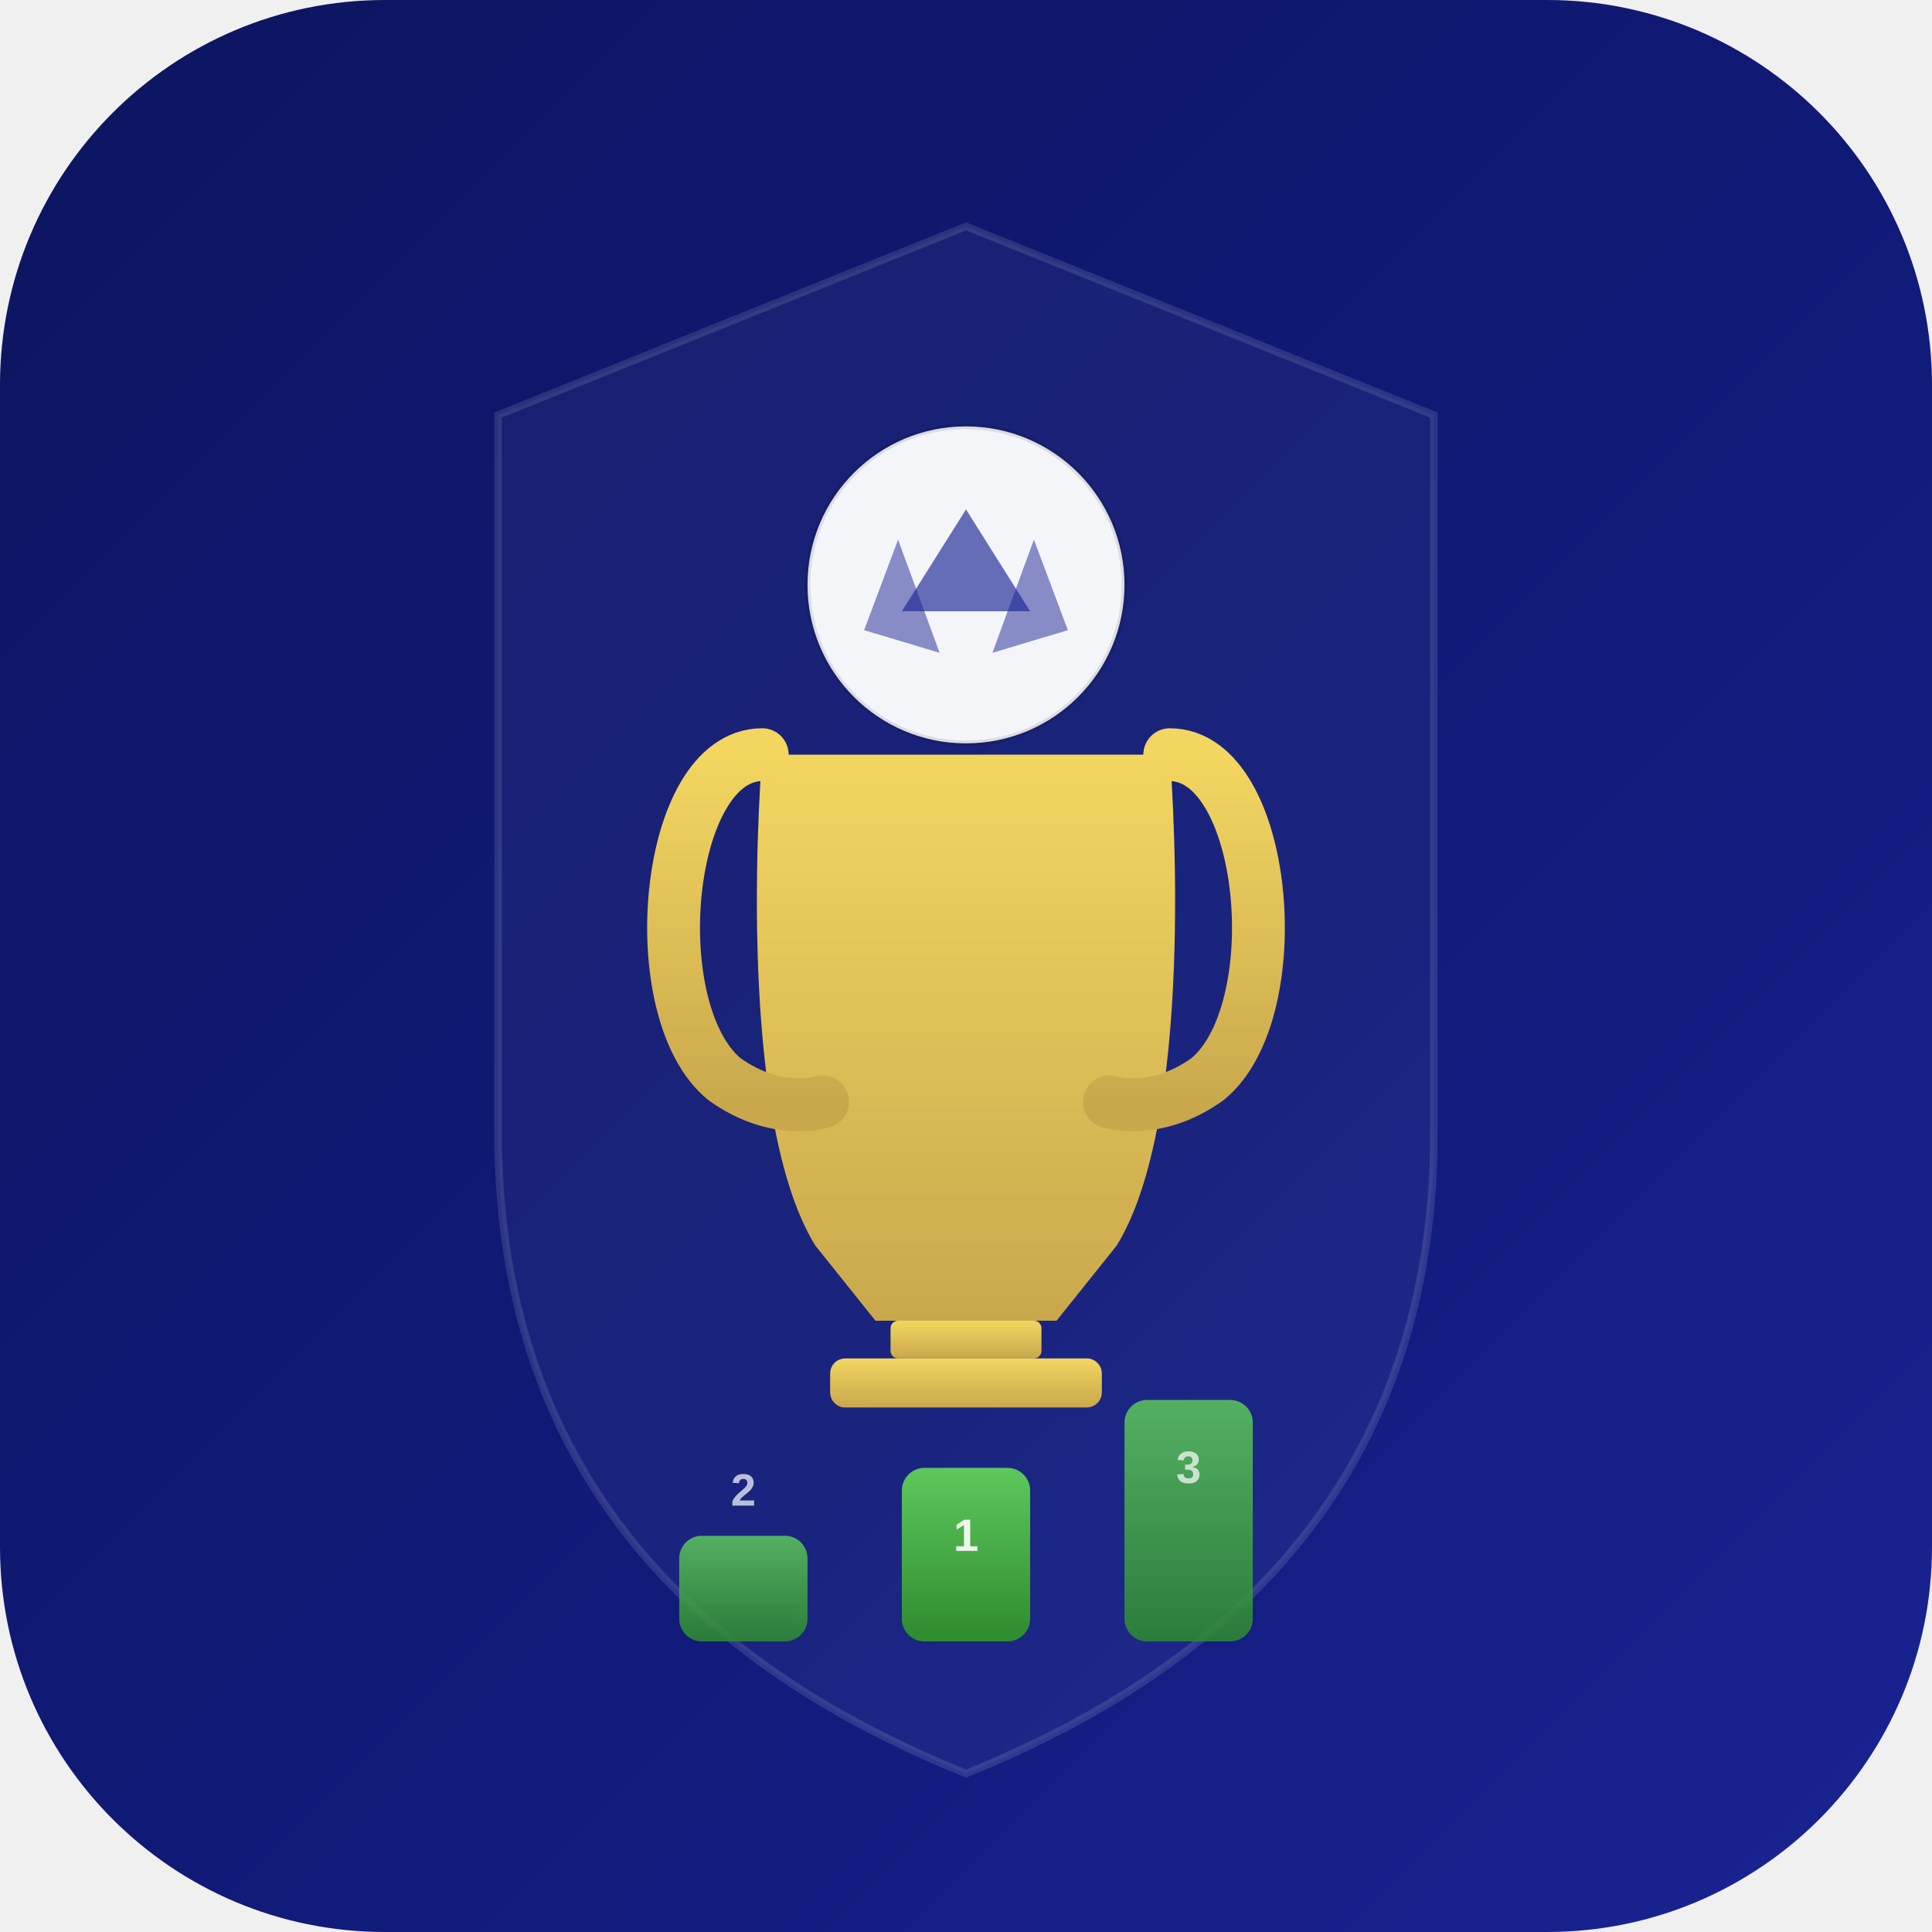
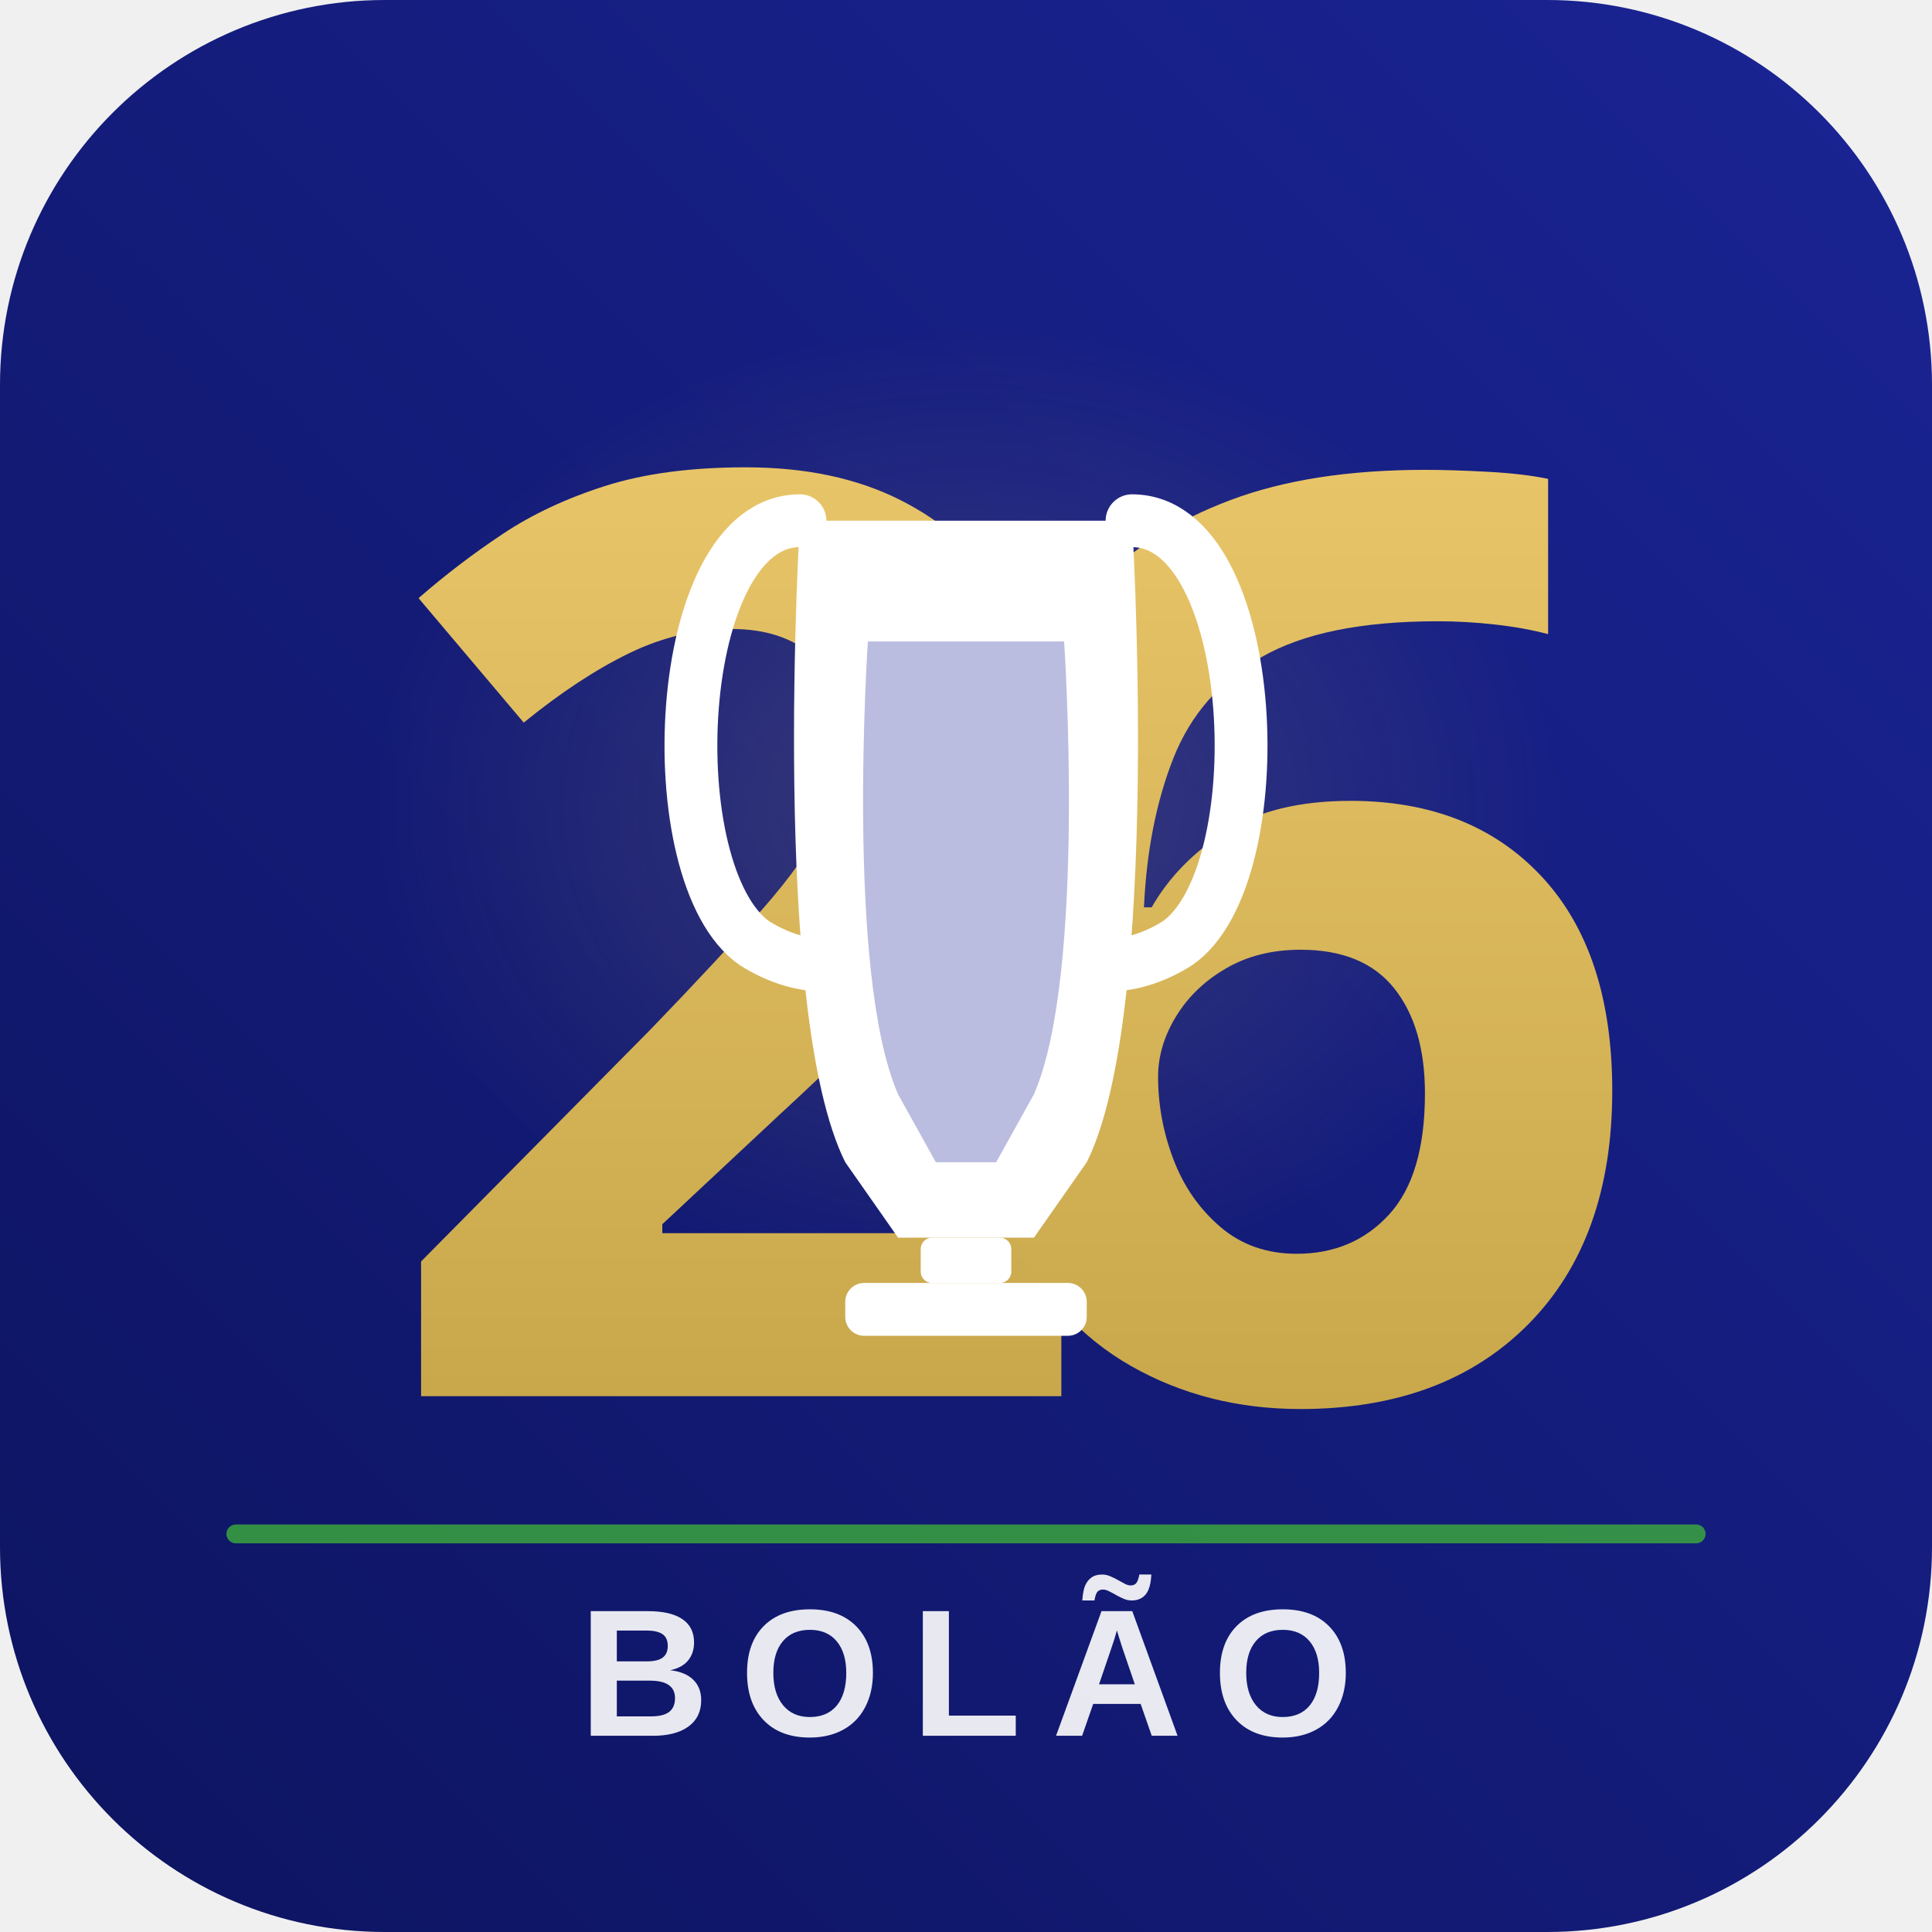
<svg xmlns="http://www.w3.org/2000/svg" viewBox="0 0 512 512">
  <defs>
-     <linearGradient id="bgC" x1="0%" y1="0%" x2="100%" y2="100%">
-       <stop offset="0%" style="stop-color:#0D1560" />
-       <stop offset="60%" style="stop-color:#111B7A" />
+     <linearGradient id="bgC" x1="0%" y1="100%" x2="100%" y2="0%">
+       <stop offset="0%" style="stop-color:#0D1460" />
      <stop offset="100%" style="stop-color:#1A2494" />
    </linearGradient>
    <linearGradient id="goldC" x1="0%" y1="0%" x2="0%" y2="100%">
      <stop offset="0%" style="stop-color:#F2D660" />
+       <stop offset="100%" style="stop-color:#A87830" />
+     </linearGradient>
+     <linearGradient id="numC" x1="0%" y1="0%" x2="0%" y2="100%">
+       <stop offset="0%" style="stop-color:#E8C468" />
      <stop offset="100%" style="stop-color:#C9A84C" />
-     </linearGradient>
-     <linearGradient id="greenC" x1="0%" y1="0%" x2="0%" y2="100%">
-       <stop offset="0%" style="stop-color:#5DC85C" />
-       <stop offset="100%" style="stop-color:#2E8B2E" />
    </linearGradient>
  </defs>
  <rect width="512" height="512" rx="102" ry="102" fill="url(#bgC)" />
-   <path d="M256,60 L380,110 L380,300 Q380,420 256,470 Q132,420 132,300 L132,110 Z" fill="rgba(255,255,255,0.04)" stroke="rgba(255,255,255,0.12)" stroke-width="2" />
-   <g transform="translate(256, 260)" fill="url(#goldC)">
-     <path d="M-54,-60 C-54,-60 -62,34 -40,70 L-24,90 L24,90 L40,70 C62,34 54,-60 54,-60 Z" />
-     <path d="M-54,-60 C-80,-60 -86,8 -64,26 C-50,36 -38,32 -38,32" fill="none" stroke="url(#goldC)" stroke-width="14" stroke-linecap="round" />
-     <path d="M54,-60 C80,-60 86,8 64,26 C50,36 38,32 38,32" fill="none" stroke="url(#goldC)" stroke-width="14" stroke-linecap="round" />
-     <rect x="-20" y="90" width="40" height="10" rx="2" />
-     <rect x="-36" y="100" width="72" height="13" rx="4" />
+   <radialGradient id="glowC" cx="50%" cy="45%" r="40%">
+     <stop offset="0%" style="stop-color:rgba(232,196,104,0.18)" />
+     <stop offset="100%" style="stop-color:rgba(232,196,104,0)" />
+   </radialGradient>
+   <ellipse cx="256" cy="230" rx="200" ry="160" fill="url(#glowC)" />
+   <text x="98" y="370" font-size="340" font-weight="900" font-family="'Arial Black', Impact, sans-serif" fill="url(#numC)">2</text>
+   <text x="244" y="370" font-size="340" font-weight="900" font-family="'Arial Black', Impact, sans-serif" fill="url(#numC)">6</text>
+   <g transform="translate(256, 228)" fill="white">
+     <path d="M-44,-90 C-44,-90 -52,40 -32,80 L-18,100 L18,100 L32,80 C52,40 44,-90 44,-90 Z" />
+     <path d="M-44,-90 C-78,-90 -82,4 -56,22 C-40,32 -28,26 -28,26" fill="none" stroke="white" stroke-width="14" stroke-linecap="round" />
+     <path d="M44,-90 C78,-90 82,4 56,22 C40,32 28,26 28,26" fill="none" stroke="white" stroke-width="14" stroke-linecap="round" />
+     <path d="M-26,-58 C-26,-58 -32,30 -18,62 L-8,80 L8,80 L18,62 C32,30 26,-58 26,-58 Z" fill="rgba(26,36,148,0.3)" />
+     <rect x="-12" y="100" width="24" height="12" rx="3" />
+     <rect x="-32" y="112" width="64" height="14" rx="5" />
  </g>
-   <g transform="translate(256, 155)">
-     <circle cx="0" cy="0" r="42" fill="white" opacity="0.95" />
-     <polygon points="0,-20 17,7 -17,7" fill="#1A2494" opacity="0.65" />
-     <polygon points="18,-12 27,12 7,18" fill="#1A2494" opacity="0.5" />
-     <polygon points="-18,-12 -7,18 -27,12" fill="#1A2494" opacity="0.5" />
-     <circle cx="0" cy="0" r="42" fill="none" stroke="rgba(0,0,0,0.1)" stroke-width="1.5" />
-   </g>
-   <g transform="translate(256, 435)">
-     <rect x="-76" y="-28" width="34" height="28" rx="6" fill="url(#greenC)" opacity="0.85" />
-     <rect x="-17" y="-46" width="34" height="46" rx="6" fill="url(#greenC)" />
-     <rect x="42" y="-64" width="34" height="64" rx="6" fill="url(#greenC)" opacity="0.85" />
-     <text x="-59" y="-36" font-size="12" fill="white" opacity="0.7" text-anchor="middle" font-family="Arial" font-weight="bold">2</text>
-     <text x="0" y="-24" font-size="12" fill="white" opacity="0.9" text-anchor="middle" font-family="Arial" font-weight="bold">1</text>
-     <text x="59" y="-42" font-size="12" fill="white" opacity="0.7" text-anchor="middle" font-family="Arial" font-weight="bold">3</text>
-   </g>
+   <rect x="60" y="404" width="392" height="5" rx="2.5" fill="#3CAC3B" opacity="0.8" />
+   <text x="256" y="460" font-size="48" font-weight="900" font-family="'Arial Black', Arial, sans-serif" fill="white" text-anchor="middle" letter-spacing="8" opacity="0.9">BOLÃO</text>
</svg>
